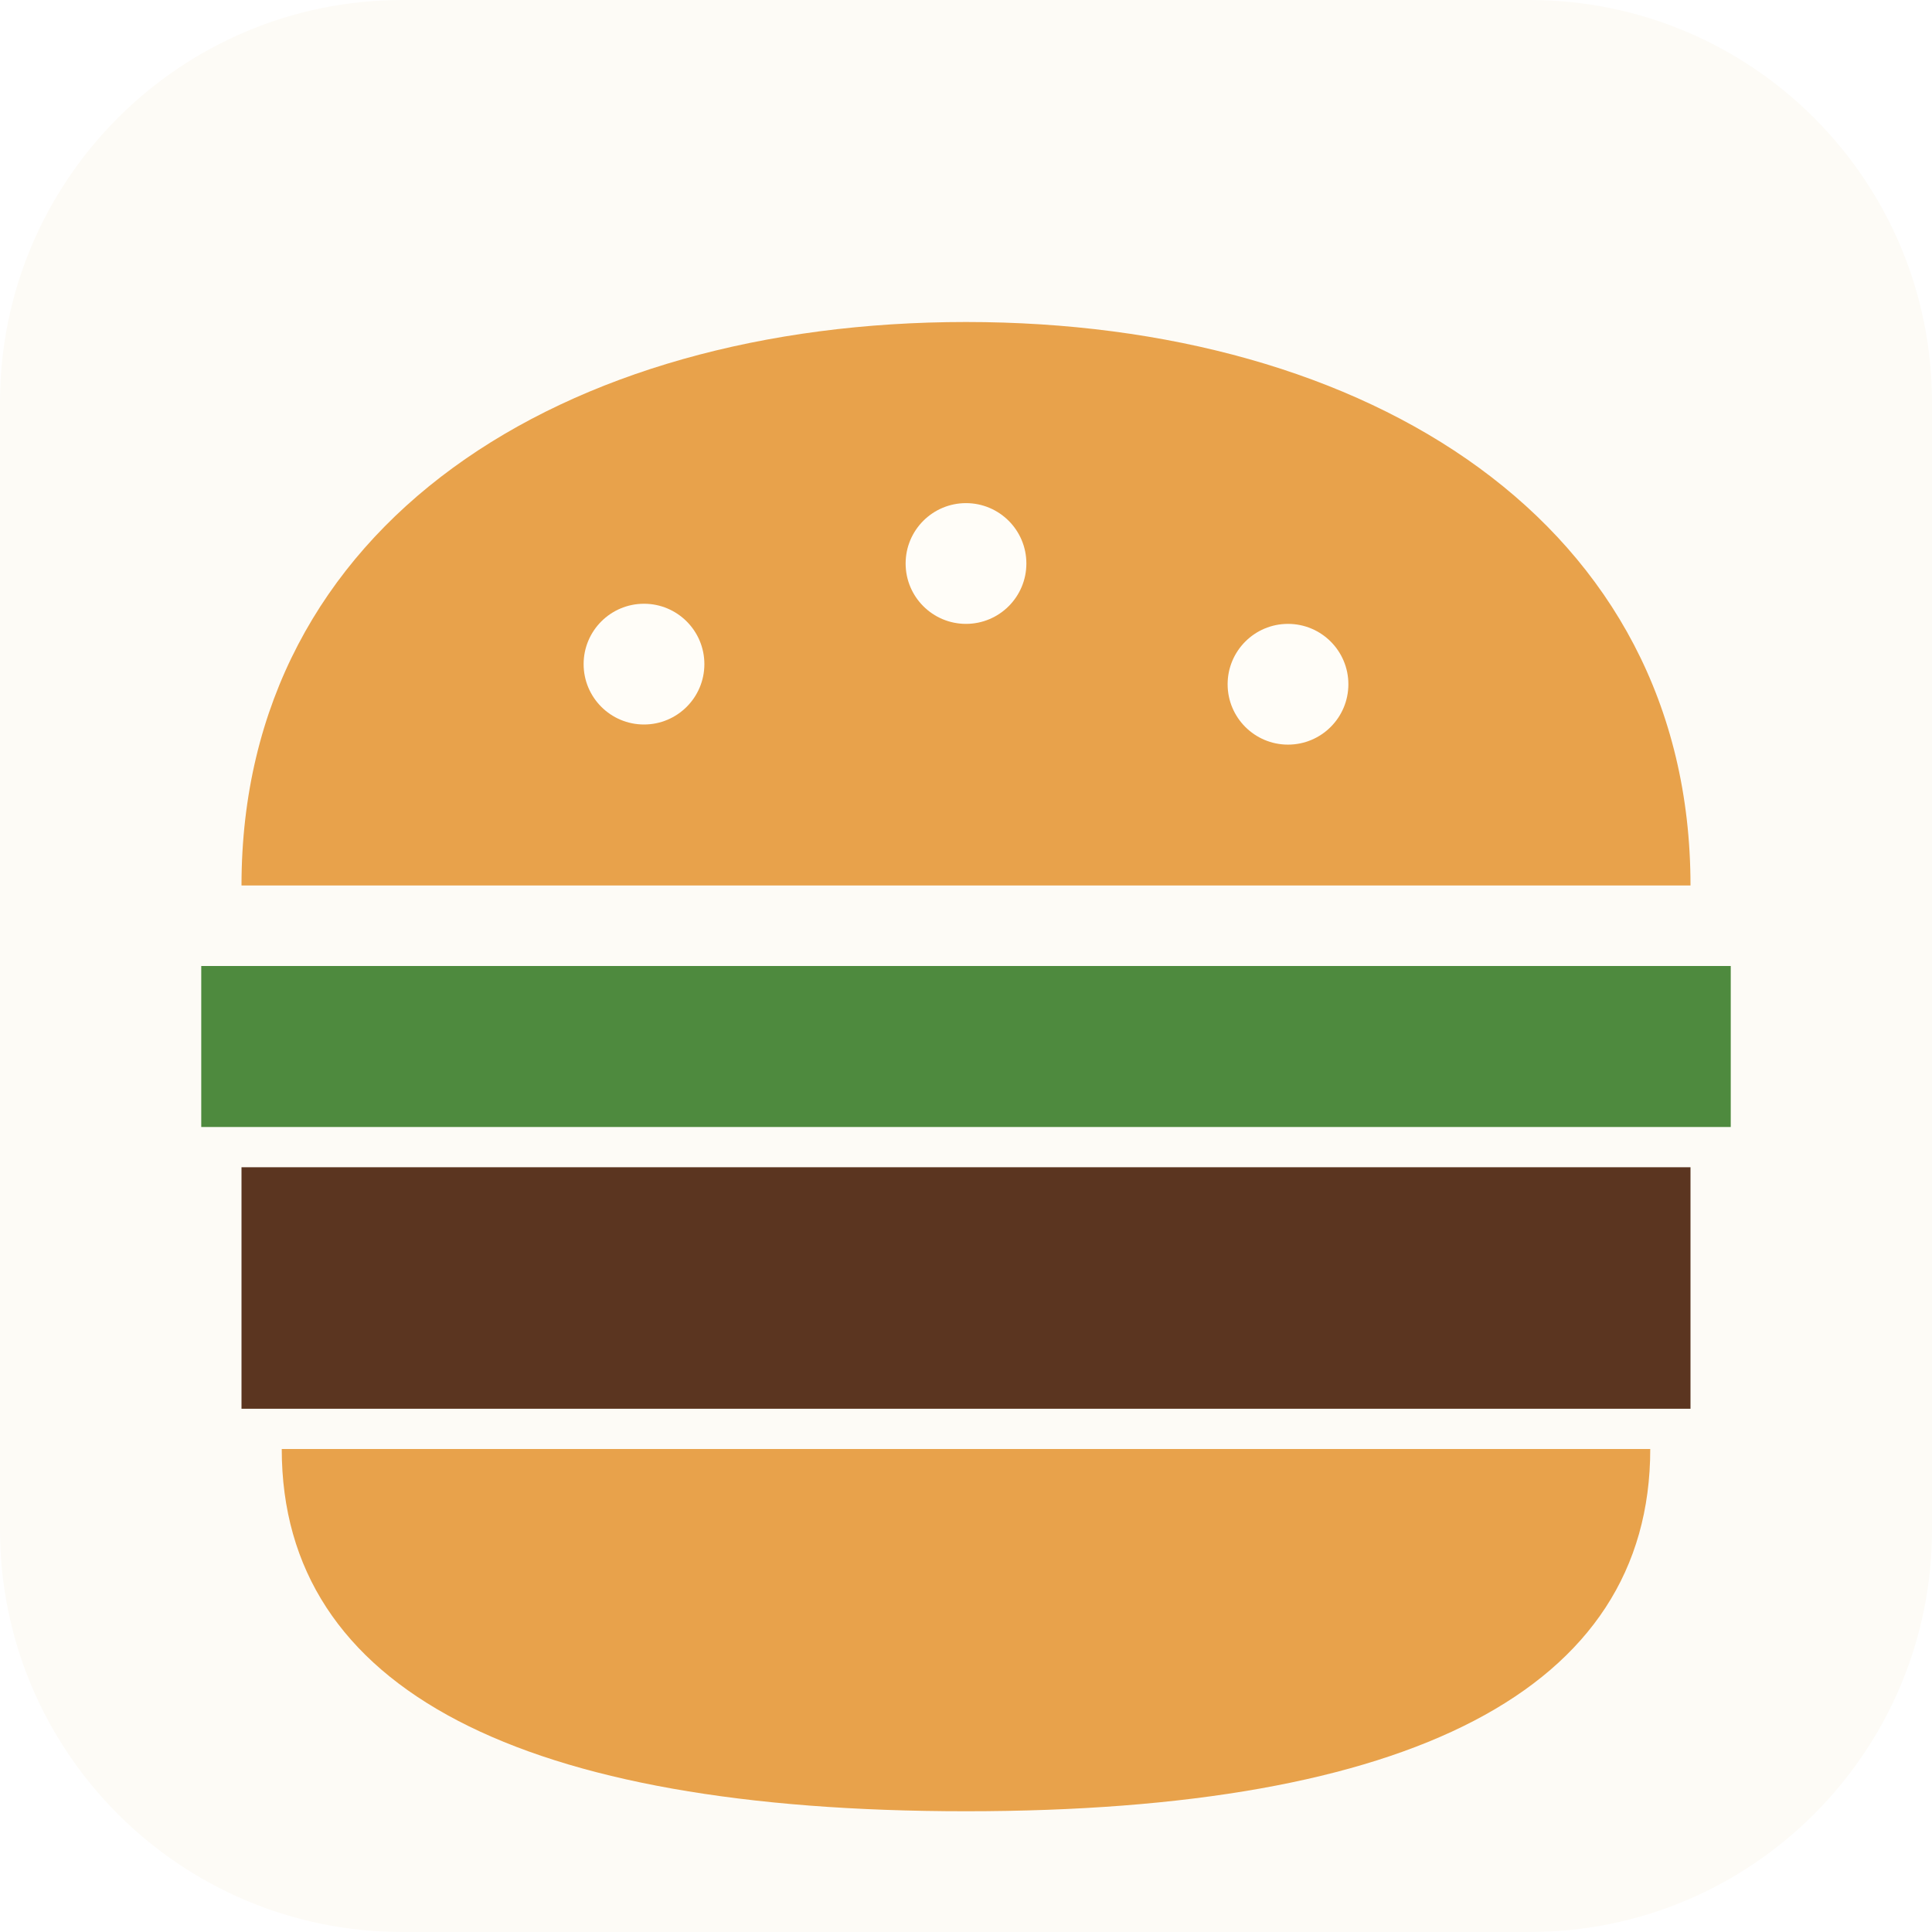
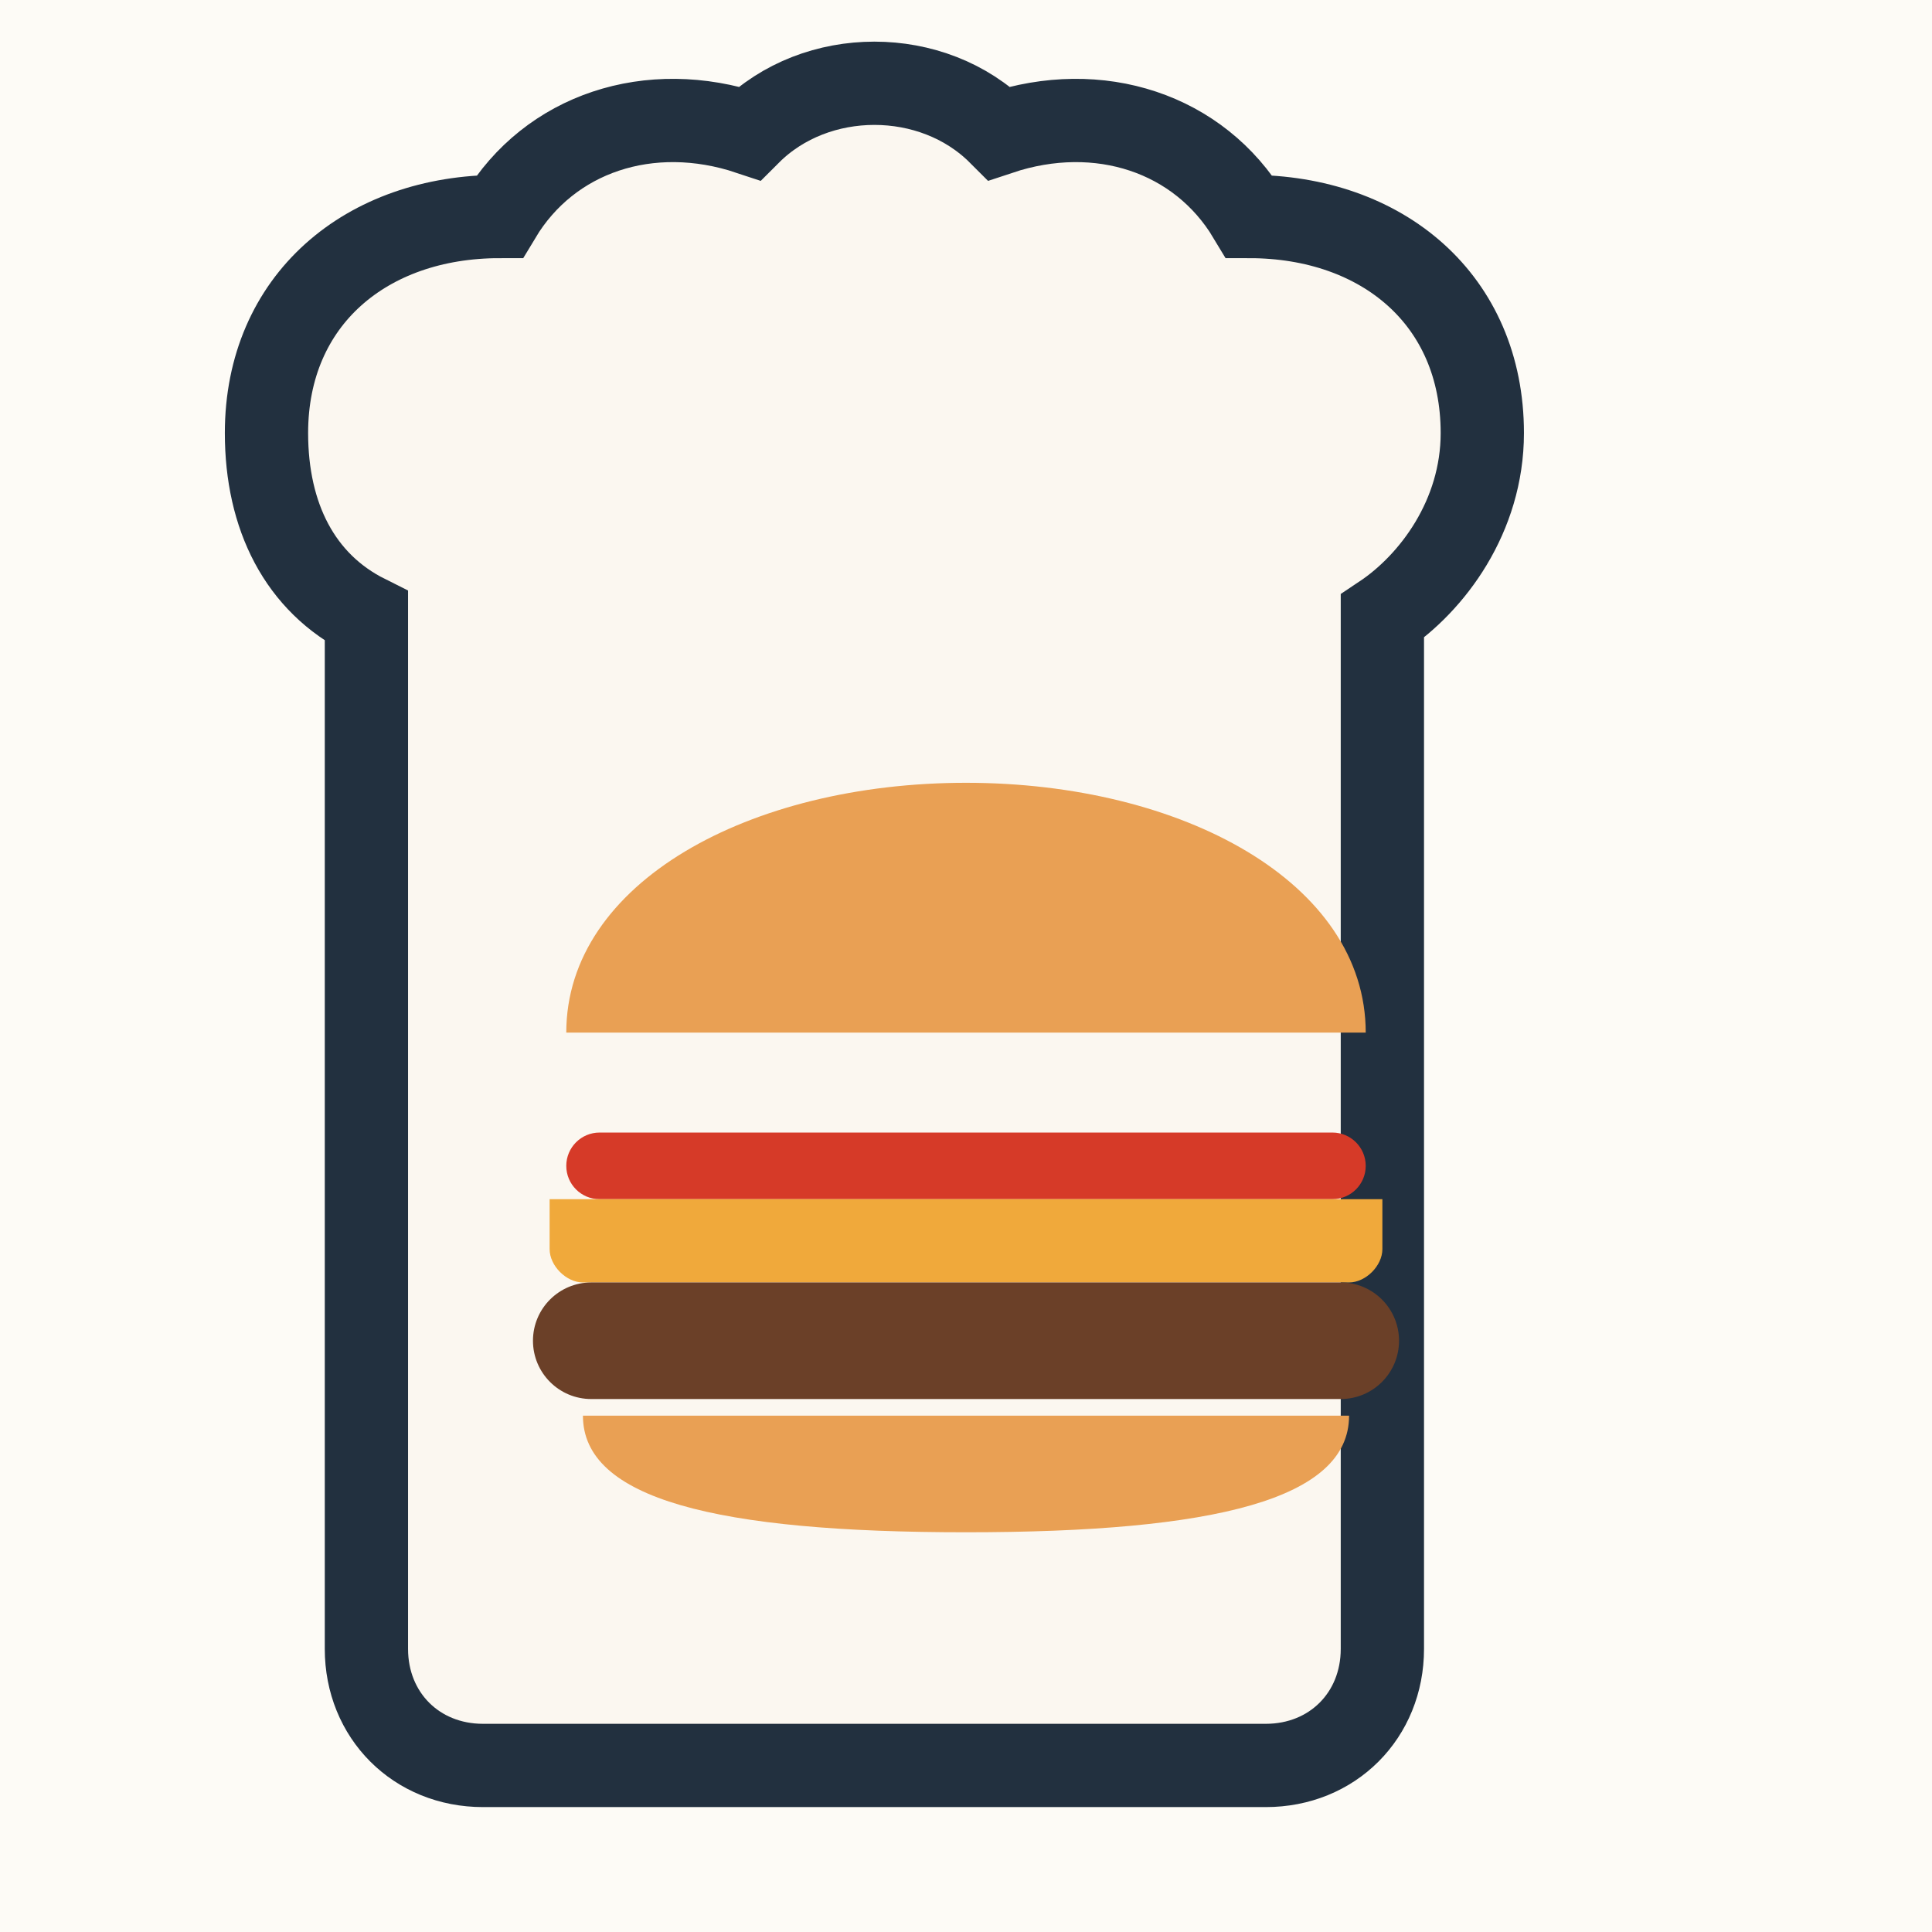
- <svg xmlns="http://www.w3.org/2000/svg" viewBox="0 0 48 48" width="512" height="512">
-   <rect width="48" height="48" rx="10" fill="#FDFBF6" />
-   <path d="M6 22c0-9 8-14 18-14s18 5 18 14z" fill="#E8A24B" />
-   <circle cx="16" cy="16.5" r="1.5" fill="#FFFDF8" />
-   <circle cx="24" cy="14" r="1.5" fill="#FFFDF8" />
-   <circle cx="32" cy="17" r="1.5" fill="#FFFDF8" />
-   <path d="M5 24h38v4H5z" fill="#4E8A3E" />
-   <path d="M6 29h36v6H6z" fill="#5B3520" />
-   <path d="M7 36h34c0 6-6 9-17 9S7 42 7 36z" fill="#E8A24B" />
+ <svg xmlns="http://www.w3.org/2000/svg" viewBox="0 0 100 116" width="512" height="512">
+   <rect x="-20" y="-10" width="140" height="140" fill="#FDFBF6" />
+   <path d="M8 26c0-8 6-13 14-13 3-5 9-7 15-5 4-4 11-4 15 0 6-2 12 0 15 5 8 0 14 5 14 13 0 5-3 9-6 11v62c0 4-3 7-7 7H21c-4 0-7-3-7-7V37c-4-2-6-6-6-11z" fill="#FBF7F0" stroke="#22303F" stroke-width="5" />
+   <path d="M26 62c0-9 11-15 24-15s24 6 24 15z" fill="#E9A054" />
+   <rect x="26" y="68" width="48" height="4" rx="2" fill="#D63A28" />
+   <path d="M25 72h50v3c0 1-1 2-2 2H27c-1 0-2-1-2-2z" fill="#F0A93B" />
+   <rect x="24" y="77" width="52" height="7" rx="3.5" fill="#6B4028" />
+   <path d="M27 85h46c0 5-8 7-23 7s-23-2-23-7z" fill="#E9A054" />
</svg>
